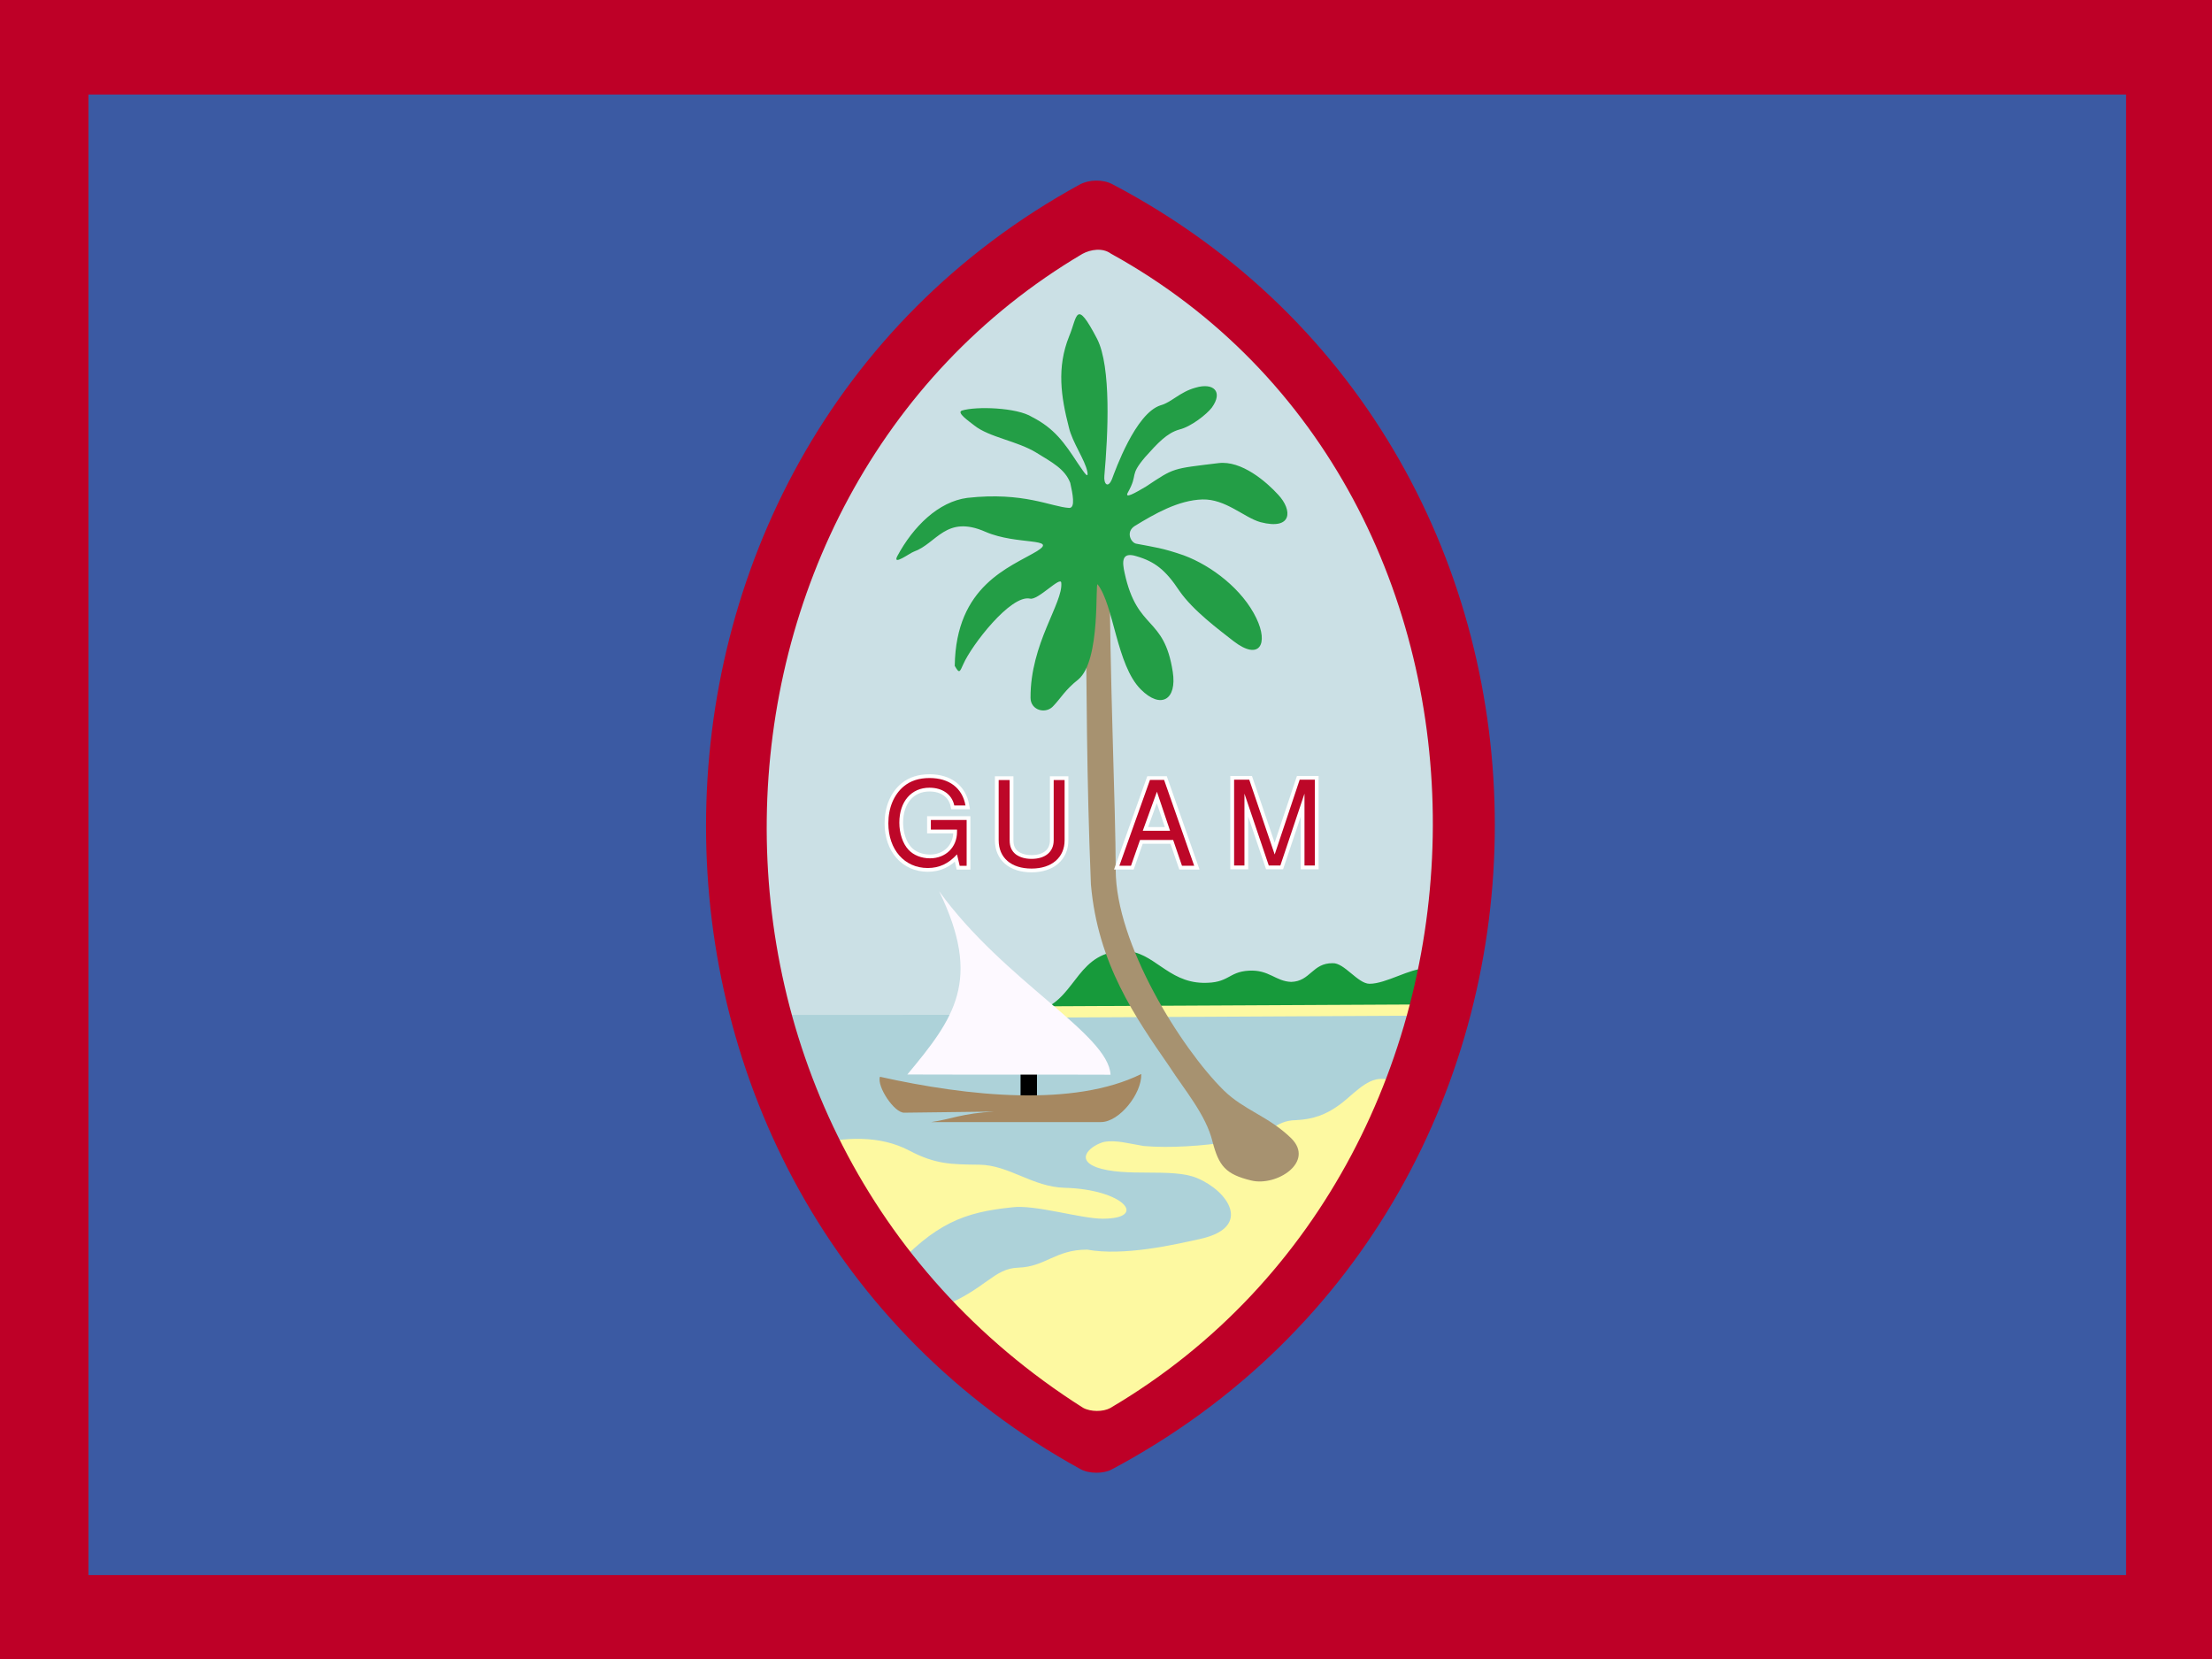
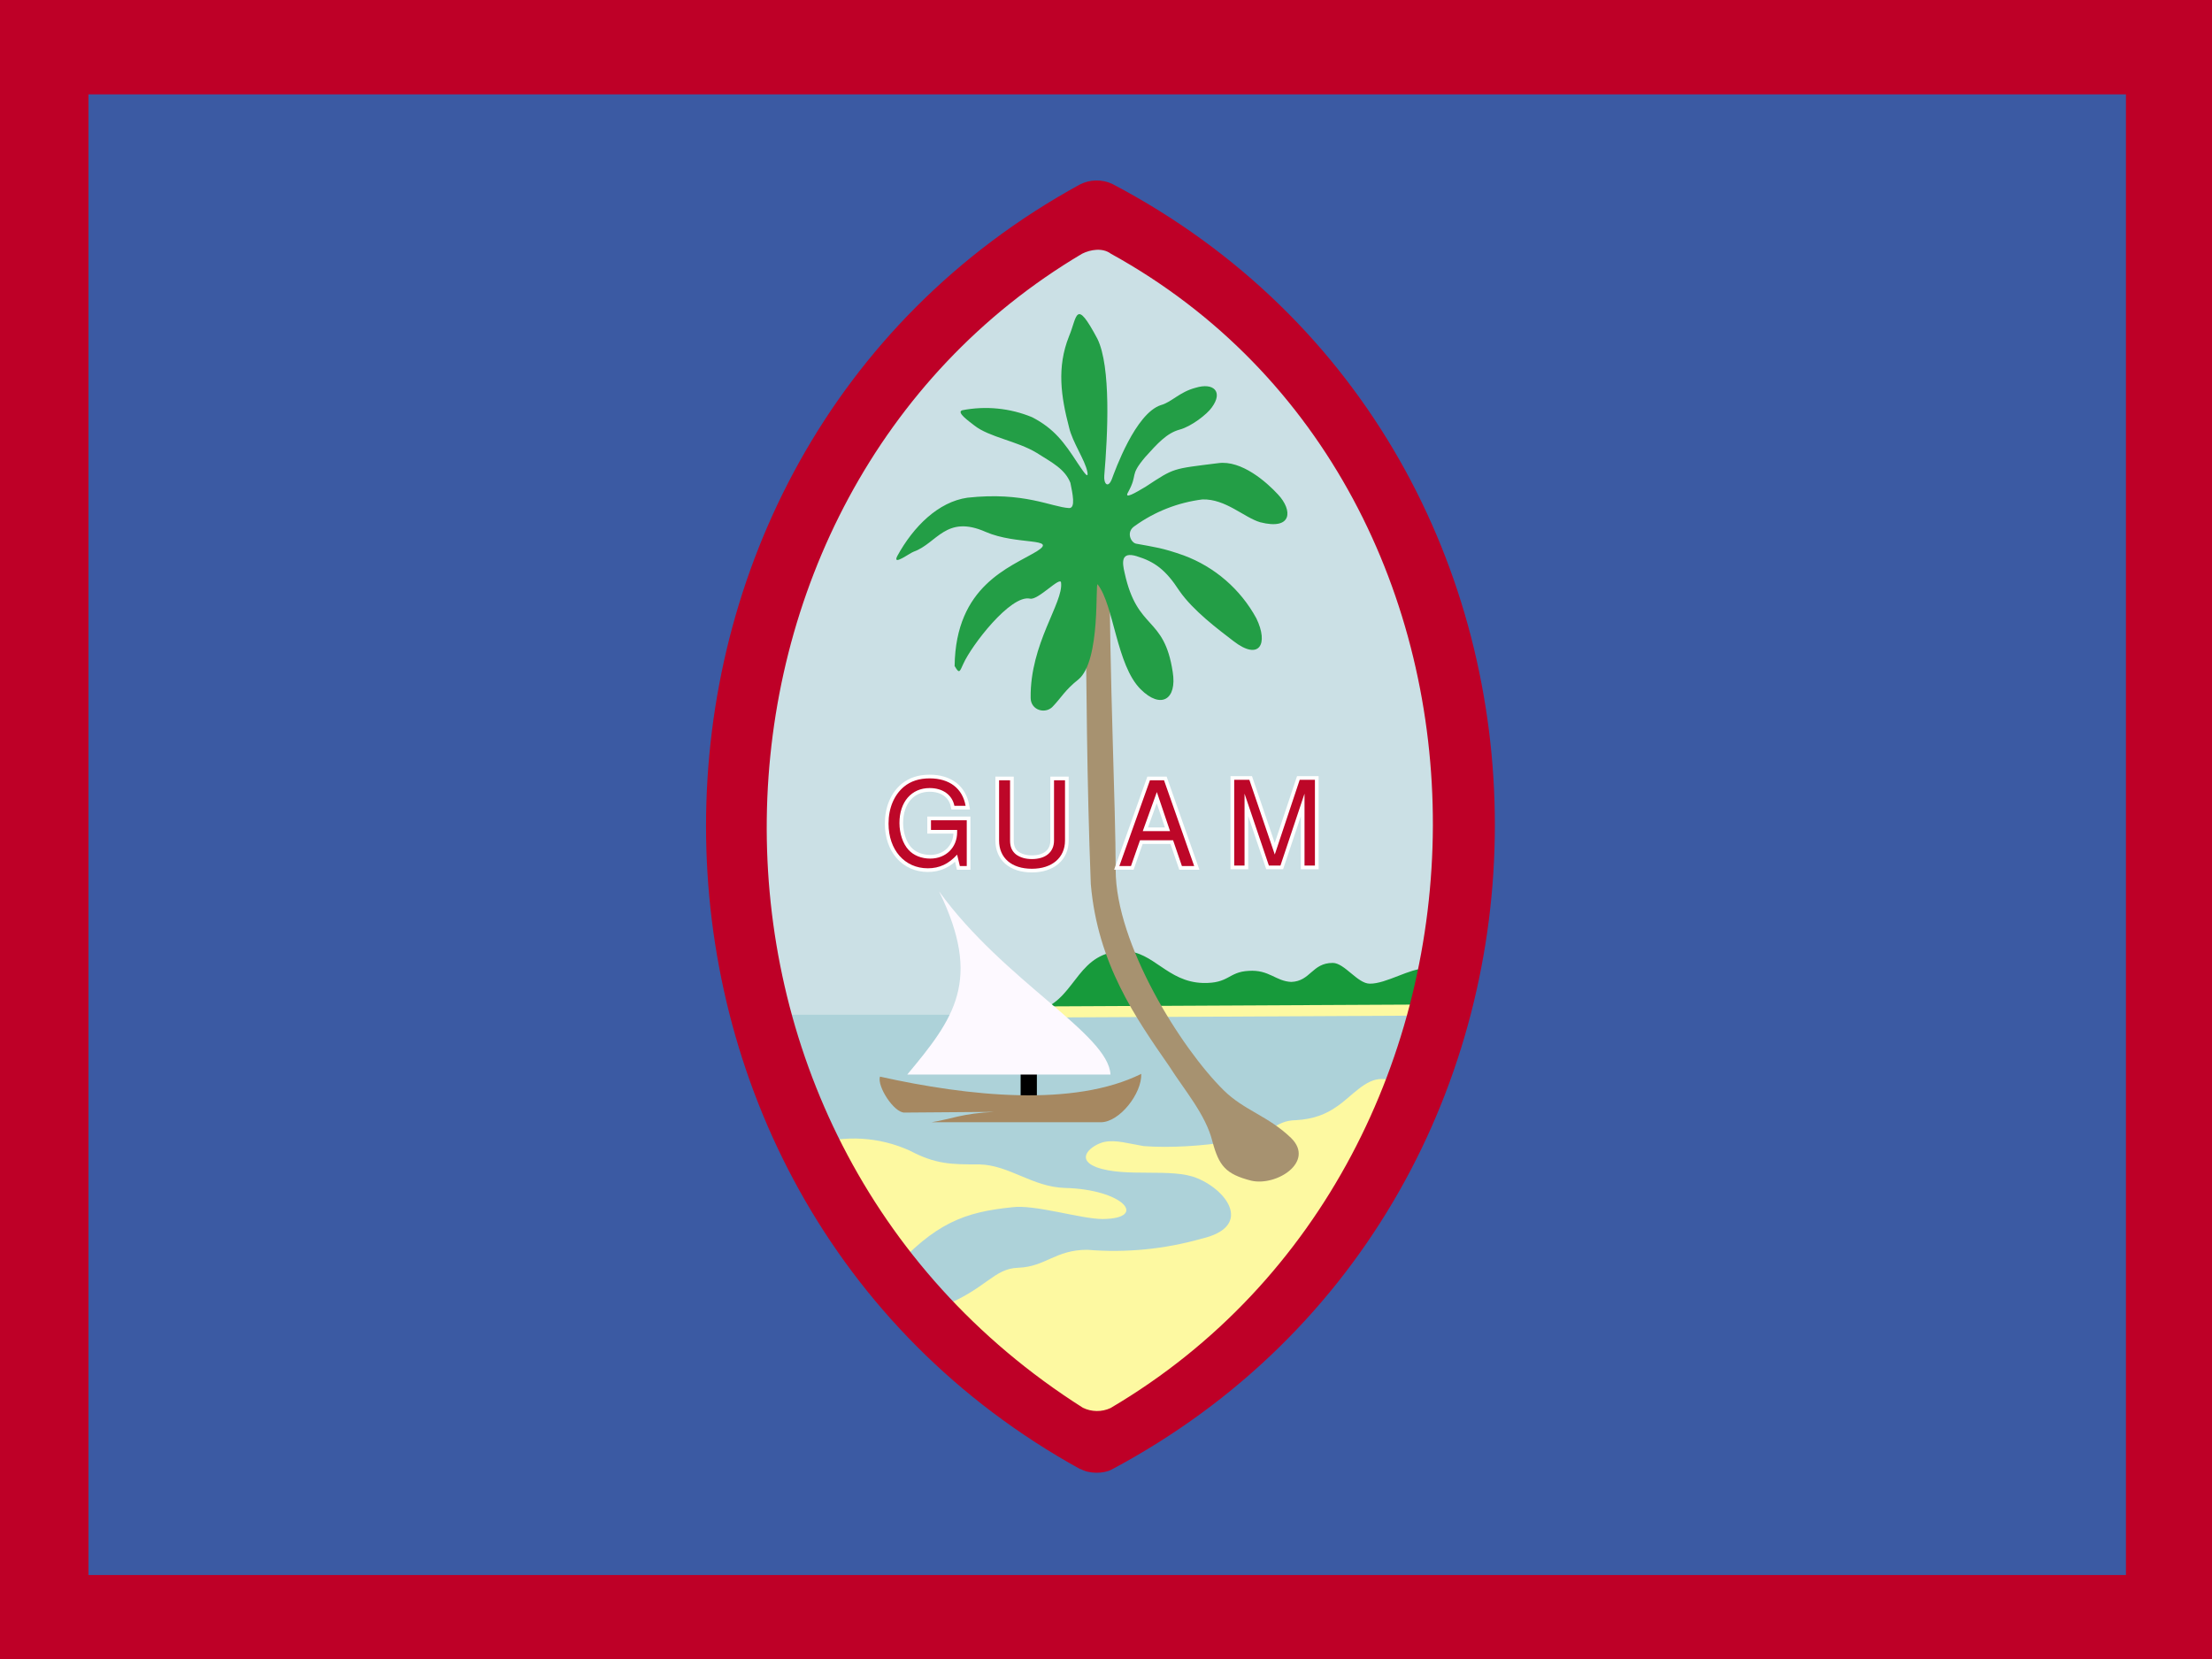
- <svg xmlns="http://www.w3.org/2000/svg" id="flag-icon-css-gu" width="640" height="480">
+ <svg xmlns="http://www.w3.org/2000/svg" id="flag-icon-css-gu" viewBox="0 0 640 480">
  <path fill="#be0027" fill-rule="evenodd" d="M0 0h640v480H0z" />
-   <path fill="#3b5aa3" fill-rule="evenodd" d="M25.6 27.343h589.54v428.37H25.6z" />
-   <path fill="#cbe0e5" fill-rule="evenodd" d="M314.345 413.235c2.423 1.33 6.257 1.26 8.414.105 137.788-73.3 137.868-274.325.2-346.592-2.557-1.348-6.275-1.275-8.816.104-134.27 73.46-134.63 272.206.2 346.393z" />
-   <path fill="#add2d9" fill-rule="evenodd" d="M314.345 416.86c2.142 1.748 6.462 1.58 8.414.106 101.54-76.02 102.134-123.41 97.634-123.407l-200.965.103c-3.073.003 1.77 48.107 94.914 123.198z" />
-   <path fill="#fdf9a1" fill-rule="evenodd" d="M235.345 331.223c8.713-2.267 19.238-2.866 27.813 1.715 7.618 3.98 12.032 3.942 20.24 4.05 8.59.117 15.344 6.43 24.633 6.676 17.104.448 24.31 8.93 11.014 8.946-6.286.01-19.76-4.19-26.262-3.287-13.587 1.402-22.21 4.41-34.994 18.632l14.777 10.125c12.782-5.21 14.924-11.07 22.002-11.303 7.996-.257 10.713-5.21 19.96-5.222 10.505 1.91 24.734-1.304 33.07-3.17 14.783-3.44 7.75-13.77-1.21-17.516-7.246-3.085-20.81-.114-29.232-3.174-6.375-2.475-1.13-6.454 2.293-7.304 3.46-.638 7.17.494 11.474 1.186 7.68.664 17.33-.074 24.073-1.13 13.944-2.16 13.356-6.25 20.09-6.36 4.91-.235 8.647-1.703 11.99-4.106 3.932-2.632 8.02-8.026 12.785-7.823l12.755.54-17.966 40.405-50.756 51.662-26.286 9.97-57.78-37.613-29.136-44.69 4.654-1.21z" />
-   <path fill="#179a3b" fill-rule="evenodd" d="M301.747 291.937l116.016-.54 2.04-10.28s-4.14-.617-7.48-.813c-4.164-.255-11.304 4.357-16.087 4.33-3.383-.025-7.26-6.08-10.647-5.954-5.914-.055-6.44 5.267-12.012 5.413-4.497-.154-6.413-3.588-12.236-3.247-6.107.345-5.652 3.706-13.367 3.515-10.19-.254-14.28-9.096-22.433-9.195-13.607-.162-14.05 12.985-23.795 16.77z" />
-   <path fill="#fdf9a1" fill-rule="evenodd" d="M301.747 294.416l119.414-.608v-3.244l-122.13.608 2.717 3.244z" />
-   <path fill="#a79270" fill-rule="evenodd" d="M350.818 330.303c1.84 7.053 3.78 9.45 11.196 11.25 7.326 1.8 18.502-5.342 11.557-12.237-6.613-6.415-13.562-8.044-19.487-13.82-12.47-12.32-31.255-42.503-31.273-63.79-.015-18.278-1.778-55.796-1.79-91.33.01-2.303-6.944 6.455-6.933 8.795.32 31.35.27 55.043 1.544 86.655 1.975 23.108 13.003 38.668 22.685 52.712 4.338 6.73 10.608 13.987 12.502 21.767z" />
-   <text x="465.114" y="269.487" fill="#bd0728" stroke="#fff" stroke-width="1.638" font-family="helvetica" font-size="25.614" transform="matrix(1.33 0 0 1.33 -363.07 -108.06)">
+   <path fill="#3b5aa3" fill-rule="evenodd" d="M25.6 27.3h589.5v428.4H25.6z" />
+   <path fill="#cbe0e5" fill-rule="evenodd" d="M314.4 413.2a10 10 0 0 0 8.4.1c137.8-73.3 137.8-274.3.1-346.6a10 10 0 0 0-8.7.2c-134.3 73.4-134.7 272.1.1 346.3z" />
+   <path fill="#add2d9" fill-rule="evenodd" d="M314.4 416.9c2 1.7 6.4 1.5 8.4 0 101.5-76 102-123.3 97.6-123.3h-201c-3 0 1.8 48.2 95 123.3z" />
+   <path fill="#fdf9a1" fill-rule="evenodd" d="M235.3 331.2a39.2 39.2 0 0 1 27.9 1.7c7.6 4 12 4 20.2 4 8.6.2 15.3 6.5 24.6 6.8 17.1.4 24.3 8.9 11 9-6.2 0-19.7-4.3-26.2-3.4-13.6 1.4-22.2 4.4-35 18.7l14.8 10c12.8-5.1 14.9-11 22-11.2 8-.3 10.7-5.2 20-5.2a92.6 92.6 0 0 0 33-3.2c14.8-3.4 7.8-13.8-1.2-17.5-7.3-3.1-20.8-.1-29.2-3.2-6.4-2.5-1.2-6.5 2.3-7.3 3.4-.7 7.1.5 11.4 1.2 7.7.6 17.4-.1 24.1-1.2 14-2.1 13.4-6.2 20-6.3 5-.3 8.7-1.7 12-4.1 4-2.7 8.1-8 12.9-7.8l12.7.5-18 40.4-50.7 51.7-26.3 10-57.8-37.7-29.1-44.7 4.7-1.2z" />
+   <path fill="#179a3b" fill-rule="evenodd" d="M301.8 292l116-.6 2-10.3s-4.1-.6-7.5-.8c-4.1-.3-11.3 4.4-16 4.3-3.5 0-7.3-6-10.7-6-6 0-6.4 5.3-12 5.5-4.5-.2-6.4-3.6-12.3-3.2-6 .3-5.6 3.7-13.3 3.5-10.2-.3-14.3-9.1-22.5-9.2-13.6-.2-14 13-23.8 16.7z" />
+   <path fill="#fdf9a1" fill-rule="evenodd" d="M301.8 294.4l119.4-.6v-3.2l-122.2.6 2.7 3.2z" />
+   <path fill="#a79270" fill-rule="evenodd" d="M350.8 330.3c1.9 7 3.8 9.4 11.2 11.3 7.3 1.7 18.5-5.4 11.6-12.3-6.6-6.4-13.6-8-19.5-13.8-12.5-12.3-31.3-42.5-31.3-63.8 0-18.3-1.8-55.8-1.8-91.3 0-2.3-7 6.4-7 8.8.4 31.3.4 55 1.6 86.6 2 23.1 13 38.7 22.7 52.7 4.3 6.8 10.6 14 12.5 21.8z" />
+   <text x="465.1" y="269.5" fill="#bd0728" stroke="#fff" stroke-width="1.6" font-family="helvetica" font-size="25.6" transform="matrix(1.33 0 0 1.33 -363 -108)">
    <tspan>G</tspan>
  </text>
-   <text x="488.065" y="269.607" fill="#bd0728" stroke="#fff" stroke-width="1.638" font-family="helvetica" font-size="25.614" transform="matrix(1.33 0 0 1.33 -363.07 -108.06)">
+   <text x="488.1" y="269.6" fill="#bd0728" stroke="#fff" stroke-width="1.6" font-family="helvetica" font-size="25.6" transform="matrix(1.33 0 0 1.33 -363 -108)">
    <tspan>U</tspan>
  </text>
-   <text x="516.053" y="269.59" fill="#bd0728" stroke="#fff" stroke-width="1.638" font-family="helvetica" font-size="25.614" transform="matrix(1.33 0 0 1.33 -363.07 -108.06)">
+   <text x="516" y="269.6" fill="#bd0728" stroke="#fff" stroke-width="1.6" font-family="helvetica" font-size="25.6" transform="matrix(1.33 0 0 1.33 -363 -108)">
    <tspan>A</tspan>
  </text>
-   <text x="539.532" y="269.542" fill="#bd0728" stroke="#fff" stroke-width="1.638" font-family="helvetica" font-size="25.614" transform="matrix(1.33 0 0 1.33 -363.07 -108.06)">
+   <text x="539.5" y="269.5" fill="#bd0728" stroke="#fff" stroke-width="1.6" font-family="helvetica" font-size="25.6" transform="matrix(1.33 0 0 1.33 -363 -108)">
    <tspan>M</tspan>
  </text>
-   <path fill="#239e46" fill-rule="evenodd" d="M259.623 160.893c-1.54 2.972 3.606-.868 4.772-1.282 6.67-2.372 9.283-10.798 20.773-5.725 9.045 3.907 21.187 1.636 14.84 5.593-7.842 4.694-23.462 9.896-23.77 33.177 1.306 2.277 1.4 1.918 2.49-.523 2.374-5.426 13.695-20.162 19.297-18.936 2.255.584 8.877-6.66 9.032-4.592.6 5.814-8.993 17.575-8.89 33.318.023 3.646 4.508 4.827 6.67 2.262 2.148-2.262 3.358-4.6 7.12-7.572 6.653-5.46 4.817-28.61 5.638-27.522 4.71 6.097 5.432 23.293 12.447 30.346 5.83 5.86 10.542 3.055 9.27-5.086-2.532-16.32-10.246-11.654-13.917-28.533-.746-3.288-.93-6.258 3.423-4.883 5.32 1.543 8.444 4.014 12.414 10.017 3.968 5.726 11.41 11.213 15.71 14.582 7.504 5.766 10.138.732 6.558-6.668-3.963-8.302-12.898-15.186-21.023-18.197-6.156-2.127-8.35-2.33-13.774-3.37-1.508-.32-3.065-3.41-.385-5.115 5.744-3.51 12.617-7.477 19.585-7.677 6.71-.17 12.024 5.208 16.73 6.554 9.382 2.46 9.334-3.496 5.198-7.913-3.396-3.73-10.582-9.984-17.29-9.154-13.538 1.66-12.684 1.28-20.987 6.79-3.047 1.795-6.43 3.776-5.167 1.6 3.038-5.466.207-4.527 4.9-10.088 3.65-4.075 6.33-7.008 9.948-8.025 3.437-.828 7.976-4.478 9.38-6.33 3.372-4.664.465-7.326-4.745-5.764-4.522 1.244-6.954 4.254-10.062 5.086-7.29 2.297-13.174 18.978-14.072 21.34-1.162 2.823-2.447 1.424-2.21-.966 1.053-11.778 2.048-31.498-2.11-39.616-6.262-11.97-5.682-6.388-8.086-.708-3.62 9.024-2.362 17.435-.083 26.28.996 4.414 4.694 9.437 5.357 12.902.477 2.72-1.58-.848-2.777-2.48-3.93-6.016-6.805-10.085-13.207-13.36-4.373-2.77-16.155-3.142-20.257-1.88-1.776.547 1.97 3.08 3.556 4.34 4.292 3.413 12.426 4.476 17.9 7.84 4.7 2.89 8.278 4.75 9.836 8.743.65 2.966 1.612 7.368-.342 7.26-5.128-.293-13.096-4.73-29.457-2.906-8.355 1.106-15.61 8.253-20.233 16.843z" />
-   <path fill-rule="evenodd" d="M295.28 310.558h4.747v7.912h-4.747z" />
-   <path fill="#fdf9ff" fill-rule="evenodd" d="M271.712 257.85c18.825 26.066 49 41.263 49.603 53.1-19.064-.075-39.73.01-58.794-.064 13.508-16.24 21.74-27.205 9.192-53.037z" />
-   <path fill="#a68861" fill-rule="evenodd" d="M254.595 311.542c25.576 5.702 56.11 8.845 75.612-.798.16 5.7-6.34 13.907-11.67 13.907H269.46c5.7-.817 8.95-2.555 18.226-3.037l-26.055.32c-2.878.107-7.995-7.622-7.036-10.392z" />
-   <path fill="#be0027" fill-rule="evenodd" d="M312.597 425.057c2.6 1.425 6.71 1.35 9.023.114 147.763-78.65 147.843-294.328.216-371.88-2.744-1.447-6.73-1.368-9.455.11-143.985 78.82-144.37 292.056.217 371.657zm.734-17.755c2.272 1.257 5.858 1.192 7.878.098 123.686-72.793 125.2-265.096.188-334.03-2.393-1.757-5.873-1.207-8.252.1-118.46 70.053-125.066 254.428.187 333.83z" />
-   <text x="465.114" y="269.487" fill="#bd0728" font-family="helvetica" font-size="25.614" transform="matrix(1.33 0 0 1.33 -363.07 -108.06)">
+   <path fill="#239e46" fill-rule="evenodd" d="M259.6 160.9c-1.5 3 3.6-.9 4.8-1.3 6.7-2.4 9.3-10.8 20.8-5.7 9 3.9 21.1 1.6 14.8 5.6-7.8 4.7-23.5 9.9-23.8 33.2 1.3 2.2 1.4 1.9 2.5-.6 2.4-5.4 13.7-20.1 19.3-18.9 2.3.6 8.9-6.7 9-4.6.7 5.8-9 17.6-8.8 33.3 0 3.7 4.5 4.9 6.6 2.3 2.2-2.3 3.4-4.6 7.2-7.6 6.6-5.4 4.8-28.6 5.6-27.5 4.7 6 5.4 23.3 12.4 30.3 5.9 5.9 10.6 3 9.3-5-2.5-16.4-10.2-11.7-13.9-28.6-.8-3.3-1-6.2 3.4-4.9 5.3 1.6 8.5 4 12.4 10 4 5.8 11.4 11.3 15.7 14.6 7.5 5.8 10.2.8 6.6-6.6a39.6 39.6 0 0 0-21-18.2c-6.2-2.2-8.4-2.4-13.8-3.4-1.5-.3-3-3.4-.4-5.1a42.5 42.5 0 0 1 19.6-7.7c6.7-.2 12 5.2 16.7 6.6 9.4 2.4 9.4-3.5 5.2-8-3.4-3.7-10.6-10-17.3-9.1-13.5 1.7-12.6 1.3-21 6.8-3 1.8-6.4 3.8-5.1 1.6 3-5.5.2-4.5 4.9-10.1 3.6-4 6.3-7 10-8 3.4-.9 8-4.5 9.3-6.4 3.4-4.6.5-7.3-4.7-5.7-4.6 1.2-7 4.2-10 5-7.4 2.4-13.3 19-14.2 21.4-1.1 2.8-2.4 1.4-2.2-1 1-11.7 2-31.5-2-39.6-6.4-12-5.8-6.4-8.2-.7-3.6 9-2.3 17.5 0 26.3 1 4.4 4.6 9.4 5.3 12.9.5 2.7-1.6-.8-2.8-2.5-3.9-6-6.8-10-13.2-13.3a35.3 35.3 0 0 0-20.2-2c-1.8.6 2 3.2 3.5 4.4 4.3 3.4 12.4 4.5 18 7.9 4.6 2.9 8.2 4.7 9.8 8.7.6 3 1.6 7.4-.4 7.3-5.1-.3-13-4.8-29.4-3-8.4 1.2-15.6 8.3-20.3 16.9z" />
+   <path fill-rule="evenodd" d="M295.3 310.6h4.7v7.9h-4.7z" />
+   <path fill="#fdf9ff" fill-rule="evenodd" d="M271.7 257.9c18.8 26 49 41.2 49.6 53h-58.8c13.5-16.2 21.8-27.2 9.2-53z" />
+   <path fill="#a68861" fill-rule="evenodd" d="M254.6 311.5c25.6 5.7 56.1 8.9 75.6-.8.2 5.7-6.3 14-11.7 14h-49c5.7-.9 9-2.6 18.2-3l-26 .2c-3 .1-8-7.6-7.1-10.4z" />
+   <path fill="#be0027" fill-rule="evenodd" d="M312.6 425c2.6 1.5 6.7 1.4 9 .2 147.8-78.7 147.9-294.4.2-372a10.7 10.7 0 0 0-9.4.2c-144 78.8-144.4 292 .2 371.7zm.7-17.7a9.3 9.3 0 0 0 8 .1c123.6-72.8 125.1-265.1.1-334-2.4-1.8-5.9-1.2-8.3 0-118.4 70.1-125 254.5.2 333.9z" />
+   <text x="465.1" y="269.5" fill="#bd0728" font-family="helvetica" font-size="25.6" transform="matrix(1.33 0 0 1.33 -363 -108)">
    <tspan>G</tspan>
  </text>
-   <text x="488.065" y="269.607" fill="#bd0728" font-family="helvetica" font-size="25.614" transform="matrix(1.33 0 0 1.33 -363.07 -108.06)">
+   <text x="488.1" y="269.6" fill="#bd0728" font-family="helvetica" font-size="25.6" transform="matrix(1.33 0 0 1.33 -363 -108)">
    <tspan>U</tspan>
  </text>
-   <text x="516.053" y="269.59" fill="#bd0728" font-family="helvetica" font-size="25.614" transform="matrix(1.33 0 0 1.33 -363.07 -108.06)">
+   <text x="516" y="269.6" fill="#bd0728" font-family="helvetica" font-size="25.6" transform="matrix(1.33 0 0 1.33 -363 -108)">
    <tspan>A</tspan>
  </text>
-   <text x="539.532" y="269.542" fill="#bd0728" font-family="helvetica" font-size="25.614" transform="matrix(1.33 0 0 1.33 -363.07 -108.06)">
+   <text x="539.5" y="269.5" fill="#bd0728" font-family="helvetica" font-size="25.6" transform="matrix(1.33 0 0 1.33 -363 -108)">
    <tspan>M</tspan>
  </text>
</svg>
